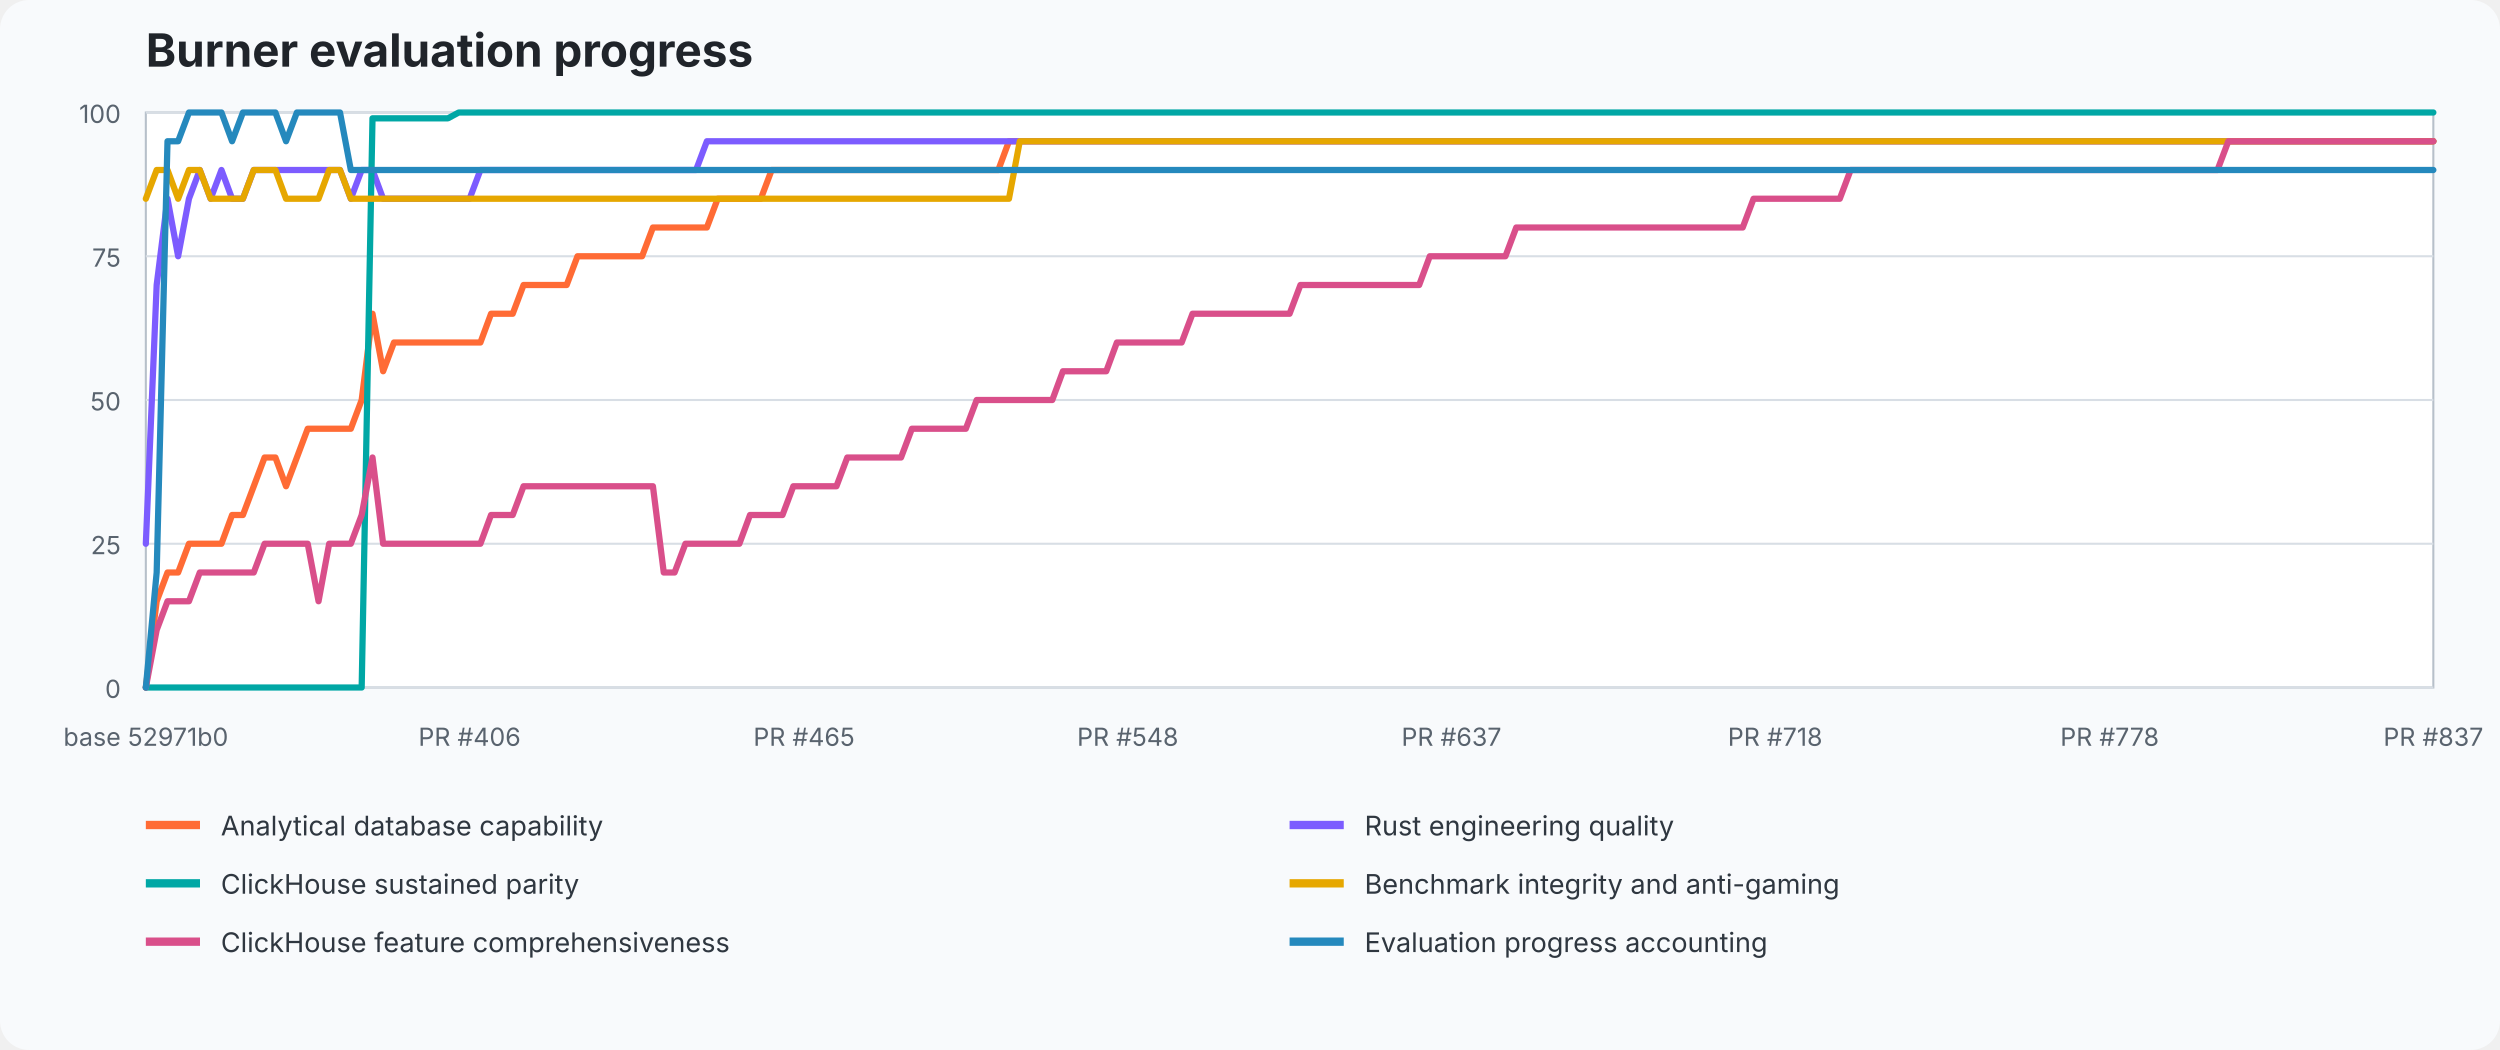
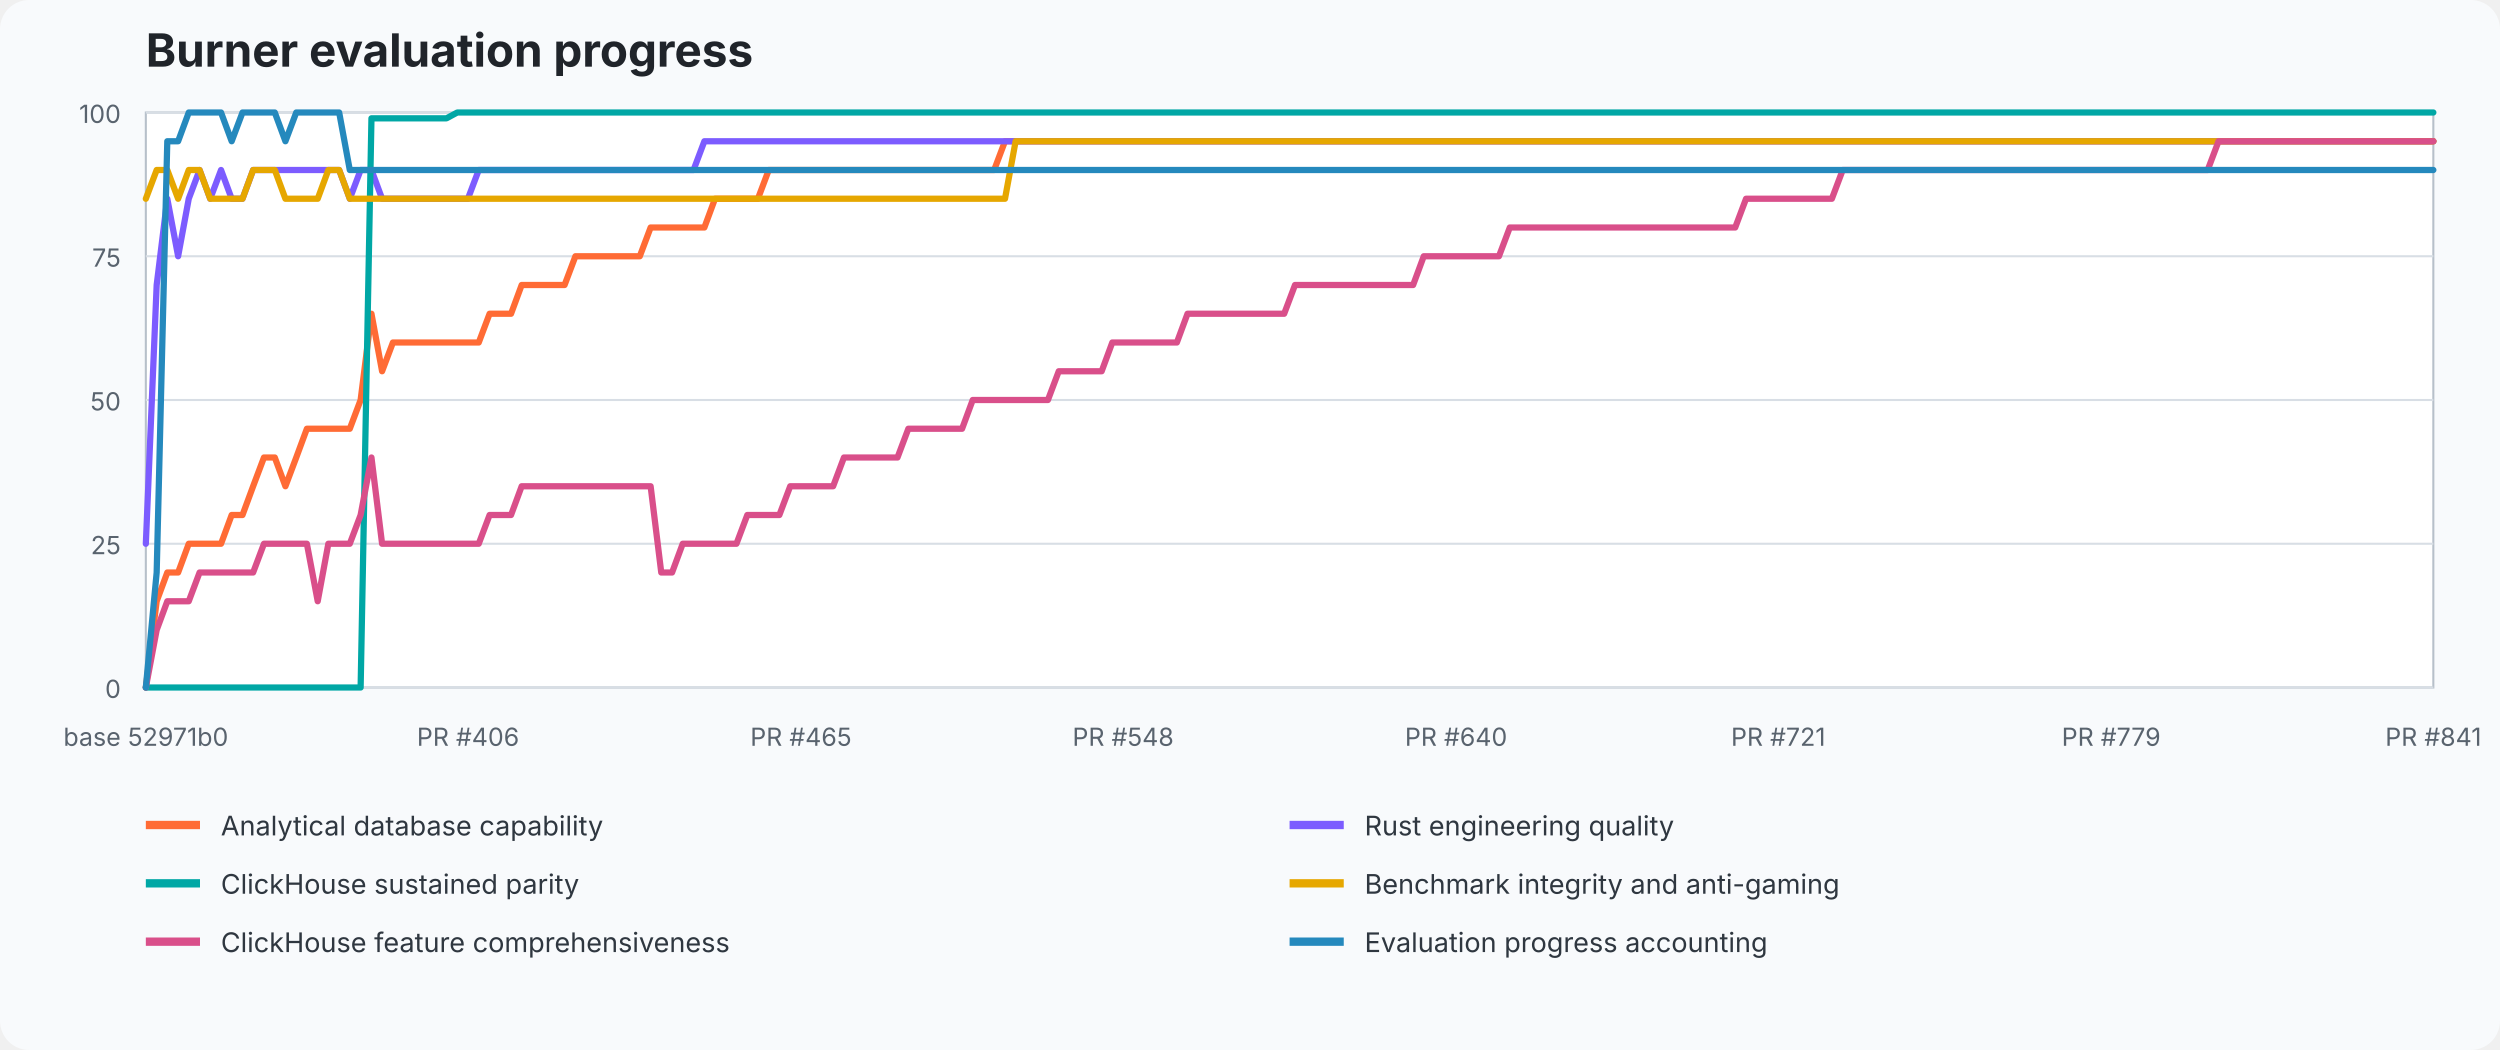
<svg xmlns="http://www.w3.org/2000/svg" width="1200" height="504" viewBox="0 0 1200 504" role="img" aria-labelledby="title desc">
  <style>text{font-family:ui-sans-serif,system-ui,-apple-system,BlinkMacSystemFont,"Segoe UI",sans-serif}.title{font-size:22px;font-weight:700;fill:#20242a}.axis{font-size:12px;fill:#59636e}.legend{font-size:13px;fill:#2f3740}.grid{stroke:#d8dee5;stroke-width:1}.plot{fill:#fff;stroke:#b7c0ca}</style>
  <rect width="100%" height="100%" fill="#f8fafc" rx="14" />
  <text x="70" y="32" class="title">Burner evaluation progress</text>
  <rect x="70" y="54" width="1098" height="276" class="plot" />
  <line x1="70" y1="330" x2="1168" y2="330" class="grid" />
  <text x="58" y="335" text-anchor="end" class="axis">0</text>
  <line x1="70" y1="261" x2="1168" y2="261" class="grid" />
  <text x="58" y="266" text-anchor="end" class="axis">25</text>
  <line x1="70" y1="192" x2="1168" y2="192" class="grid" />
  <text x="58" y="197" text-anchor="end" class="axis">50</text>
  <line x1="70" y1="123" x2="1168" y2="123" class="grid" />
  <text x="58" y="128" text-anchor="end" class="axis">75</text>
  <line x1="70" y1="54" x2="1168" y2="54" class="grid" />
  <text x="58" y="59" text-anchor="end" class="axis">100</text>
-   <polyline points="70.0,330.0 75.2,288.6 80.4,274.8 85.5,274.8 90.7,261.0 95.9,261.0 101.1,261.0 106.3,261.0 111.4,247.2 116.6,247.2 121.8,233.4 127.0,219.6 132.2,219.6 137.3,233.4 142.5,219.6 147.7,205.8 152.9,205.8 158.0,205.8 163.2,205.8 168.4,205.8 173.6,192.0 178.8,150.6 183.9,178.2 189.1,164.4 194.3,164.4 199.5,164.4 204.7,164.4 209.8,164.4 215.0,164.4 220.2,164.4 225.4,164.4 230.6,164.4 235.7,150.6 240.9,150.6 246.1,150.6 251.3,136.8 256.5,136.8 261.6,136.8 266.8,136.8 272.0,136.8 277.2,123.0 282.3,123.0 287.5,123.0 292.7,123.0 297.9,123.0 303.1,123.0 308.2,123.0 313.4,109.2 318.6,109.2 323.8,109.2 329.0,109.2 334.1,109.2 339.3,109.2 344.5,95.4 349.7,95.4 354.9,95.4 360.0,95.4 365.2,95.4 370.4,81.6 375.6,81.6 380.8,81.6 385.9,81.6 391.1,81.6 396.3,81.6 401.5,81.6 406.7,81.6 411.8,81.6 417.0,81.6 422.2,81.6 427.4,81.6 432.5,81.6 437.7,81.6 442.9,81.6 448.1,81.6 453.3,81.6 458.4,81.6 463.6,81.6 468.8,81.6 474.0,81.6 479.2,81.6 484.3,67.8 489.5,67.8 494.7,67.8 499.9,67.8 505.1,67.8 510.2,67.8 515.4,67.8 520.6,67.8 525.8,67.8 531.0,67.8 536.1,67.8 541.3,67.8 546.5,67.8 551.7,67.8 556.8,67.8 562.0,67.8 567.2,67.8 572.4,67.8 577.6,67.8 582.7,67.8 587.9,67.8 593.1,67.8 598.3,67.8 603.5,67.8 608.6,67.8 613.8,67.8 619.0,67.8 624.2,67.8 629.4,67.8 634.5,67.8 639.7,67.8 644.9,67.8 650.1,67.8 655.3,67.8 660.4,67.8 665.6,67.8 670.8,67.8 676.0,67.8 681.2,67.8 686.3,67.8 691.5,67.8 696.7,67.8 701.9,67.8 707.0,67.8 712.2,67.8 717.4,67.8 722.6,67.8 727.8,67.8 732.9,67.8 738.1,67.8 743.3,67.8 748.5,67.8 753.7,67.8 758.8,67.8 764.0,67.8 769.2,67.8 774.4,67.8 779.6,67.8 784.7,67.8 789.9,67.8 795.1,67.8 800.3,67.8 805.5,67.8 810.6,67.8 815.8,67.8 821.0,67.8 826.2,67.8 831.3,67.8 836.5,67.8 841.7,67.8 846.9,67.8 852.1,67.8 857.2,67.8 862.4,67.8 867.6,67.8 872.8,67.8 878.0,67.8 883.1,67.8 888.3,67.8 893.5,67.8 898.7,67.8 903.9,67.8 909.0,67.8 914.2,67.8 919.4,67.8 924.6,67.8 929.8,67.8 934.9,67.8 940.1,67.8 945.3,67.8 950.5,67.8 955.7,67.8 960.8,67.8 966.0,67.8 971.2,67.8 976.4,67.8 981.5,67.8 986.7,67.8 991.9,67.8 997.1,67.8 1002.3,67.8 1007.4,67.8 1012.6,67.8 1017.8,67.8 1023.0,67.8 1028.2,67.8 1033.3,67.8 1038.5,67.8 1043.7,67.8 1048.9,67.8 1054.1,67.8 1059.2,67.8 1064.4,67.8 1069.6,67.8 1074.8,67.8 1080.0,67.8 1085.1,67.8 1090.3,67.8 1095.5,67.8 1100.7,67.8 1105.8,67.8 1111.0,67.8 1116.2,67.8 1121.4,67.8 1126.6,67.8 1131.7,67.8 1136.9,67.8 1142.1,67.8 1147.3,67.8 1152.5,67.8 1157.6,67.8 1162.8,67.8 1168.0,67.8" fill="none" stroke="#ff6b35" stroke-width="3" stroke-linejoin="round" stroke-linecap="round" />
-   <polyline points="70.0,261.0 75.2,136.8 80.4,95.4 85.5,123.0 90.7,95.4 95.9,81.6 101.1,95.4 106.3,81.6 111.4,95.4 116.6,95.4 121.8,81.6 127.0,81.6 132.2,81.6 137.3,81.6 142.5,81.6 147.7,81.6 152.9,81.6 158.0,81.6 163.2,81.6 168.4,95.4 173.6,81.6 178.8,81.6 183.9,95.4 189.1,95.4 194.3,95.4 199.5,95.4 204.7,95.4 209.8,95.4 215.0,95.4 220.2,95.4 225.4,95.4 230.6,81.6 235.7,81.6 240.9,81.6 246.1,81.6 251.3,81.6 256.5,81.6 261.6,81.6 266.8,81.6 272.0,81.6 277.2,81.6 282.3,81.6 287.5,81.6 292.7,81.6 297.9,81.6 303.1,81.6 308.2,81.6 313.4,81.6 318.6,81.6 323.8,81.6 329.0,81.6 334.1,81.6 339.3,67.8 344.5,67.8 349.7,67.8 354.9,67.8 360.0,67.8 365.2,67.8 370.4,67.8 375.6,67.8 380.8,67.8 385.9,67.8 391.1,67.8 396.3,67.8 401.5,67.8 406.7,67.8 411.8,67.8 417.0,67.8 422.2,67.8 427.4,67.8 432.5,67.8 437.7,67.8 442.9,67.8 448.1,67.8 453.3,67.8 458.4,67.8 463.6,67.8 468.8,67.8 474.0,67.8 479.2,67.8 484.3,67.8 489.5,67.8 494.7,67.8 499.9,67.8 505.1,67.8 510.2,67.8 515.4,67.8 520.6,67.8 525.8,67.8 531.0,67.8 536.1,67.8 541.3,67.8 546.5,67.8 551.7,67.8 556.8,67.8 562.0,67.8 567.2,67.8 572.4,67.8 577.6,67.8 582.7,67.8 587.9,67.8 593.1,67.8 598.3,67.8 603.5,67.8 608.6,67.8 613.8,67.8 619.0,67.8 624.2,67.8 629.4,67.8 634.5,67.8 639.7,67.8 644.9,67.8 650.1,67.8 655.3,67.8 660.4,67.8 665.6,67.8 670.8,67.8 676.0,67.8 681.2,67.8 686.3,67.8 691.5,67.8 696.7,67.8 701.9,67.8 707.0,67.8 712.2,67.8 717.4,67.8 722.6,67.8 727.8,67.8 732.9,67.8 738.1,67.8 743.3,67.8 748.5,67.8 753.7,67.8 758.8,67.8 764.0,67.8 769.2,67.8 774.4,67.8 779.6,67.8 784.7,67.8 789.9,67.8 795.1,67.8 800.3,67.8 805.5,67.8 810.6,67.8 815.8,67.8 821.0,67.8 826.2,67.8 831.3,67.8 836.5,67.8 841.7,67.8 846.9,67.8 852.1,67.8 857.2,67.8 862.4,67.8 867.6,67.8 872.8,67.8 878.0,67.8 883.1,67.8 888.3,67.8 893.5,67.8 898.7,67.8 903.9,67.8 909.0,67.8 914.2,67.8 919.4,67.8 924.6,67.8 929.8,67.8 934.9,67.8 940.1,67.8 945.3,67.8 950.5,67.8 955.7,67.8 960.8,67.8 966.0,67.8 971.2,67.8 976.4,67.8 981.5,67.8 986.7,67.8 991.9,67.8 997.1,67.8 1002.3,67.8 1007.4,67.8 1012.6,67.8 1017.8,67.8 1023.0,67.8 1028.2,67.8 1033.3,67.8 1038.5,67.8 1043.7,67.8 1048.9,67.8 1054.1,67.8 1059.2,67.8 1064.4,67.8 1069.6,67.8 1074.8,67.8 1080.0,67.8 1085.1,67.8 1090.3,67.8 1095.5,67.8 1100.7,67.8 1105.8,67.8 1111.0,67.8 1116.2,67.8 1121.4,67.8 1126.6,67.8 1131.7,67.8 1136.9,67.8 1142.1,67.8 1147.3,67.8 1152.5,67.8 1157.6,67.8 1162.8,67.8 1168.0,67.8" fill="none" stroke="#7c5cff" stroke-width="3" stroke-linejoin="round" stroke-linecap="round" />
-   <polyline points="70.0,330.0 75.2,330.0 80.4,330.0 85.5,330.0 90.7,330.0 95.9,330.0 101.1,330.0 106.3,330.0 111.4,330.0 116.6,330.0 121.8,330.0 127.0,330.0 132.2,330.0 137.3,330.0 142.5,330.0 147.7,330.0 152.9,330.0 158.0,330.0 163.2,330.0 168.4,330.0 173.6,330.0 178.8,56.8 183.9,56.8 189.1,56.8 194.3,56.8 199.5,56.8 204.7,56.8 209.8,56.8 215.0,56.8 220.2,54.0 225.4,54.0 230.6,54.0 235.7,54.0 240.9,54.0 246.1,54.0 251.3,54.0 256.5,54.0 261.6,54.0 266.8,54.0 272.0,54.0 277.2,54.0 282.3,54.0 287.5,54.0 292.7,54.0 297.9,54.0 303.1,54.0 308.2,54.0 313.4,54.0 318.6,54.0 323.8,54.0 329.0,54.0 334.1,54.0 339.3,54.0 344.5,54.0 349.7,54.0 354.9,54.0 360.0,54.0 365.2,54.0 370.4,54.0 375.6,54.0 380.8,54.0 385.9,54.0 391.1,54.0 396.3,54.0 401.5,54.0 406.7,54.0 411.8,54.0 417.0,54.0 422.2,54.0 427.4,54.0 432.5,54.0 437.7,54.0 442.9,54.0 448.1,54.0 453.3,54.0 458.4,54.0 463.6,54.0 468.8,54.0 474.0,54.0 479.2,54.0 484.3,54.0 489.5,54.0 494.7,54.0 499.9,54.0 505.1,54.0 510.2,54.0 515.4,54.0 520.6,54.0 525.8,54.0 531.0,54.0 536.1,54.0 541.3,54.0 546.5,54.0 551.7,54.0 556.8,54.0 562.0,54.0 567.2,54.0 572.4,54.0 577.6,54.0 582.7,54.0 587.9,54.0 593.1,54.0 598.3,54.0 603.5,54.0 608.6,54.0 613.8,54.0 619.0,54.0 624.2,54.0 629.4,54.0 634.5,54.0 639.7,54.0 644.9,54.0 650.1,54.0 655.3,54.0 660.4,54.0 665.6,54.0 670.8,54.0 676.0,54.0 681.2,54.0 686.3,54.0 691.5,54.0 696.7,54.0 701.9,54.0 707.0,54.0 712.2,54.0 717.4,54.0 722.6,54.0 727.8,54.0 732.9,54.0 738.1,54.0 743.3,54.0 748.5,54.0 753.7,54.0 758.8,54.0 764.0,54.0 769.2,54.0 774.4,54.0 779.6,54.0 784.7,54.0 789.9,54.0 795.1,54.0 800.3,54.0 805.5,54.0 810.6,54.0 815.8,54.0 821.0,54.0 826.2,54.0 831.3,54.0 836.5,54.0 841.7,54.0 846.9,54.0 852.1,54.0 857.2,54.0 862.4,54.0 867.6,54.0 872.8,54.0 878.0,54.0 883.1,54.0 888.3,54.0 893.5,54.0 898.7,54.0 903.9,54.0 909.0,54.0 914.2,54.0 919.4,54.0 924.6,54.0 929.8,54.0 934.9,54.0 940.1,54.0 945.3,54.0 950.5,54.0 955.7,54.0 960.8,54.0 966.0,54.0 971.2,54.0 976.4,54.0 981.5,54.0 986.7,54.0 991.9,54.0 997.1,54.0 1002.3,54.0 1007.4,54.0 1012.6,54.0 1017.8,54.0 1023.0,54.0 1028.2,54.0 1033.3,54.0 1038.5,54.0 1043.7,54.0 1048.9,54.0 1054.1,54.0 1059.2,54.0 1064.4,54.0 1069.6,54.0 1074.8,54.0 1080.0,54.0 1085.1,54.0 1090.3,54.0 1095.5,54.0 1100.7,54.0 1105.8,54.0 1111.0,54.0 1116.2,54.0 1121.4,54.0 1126.6,54.0 1131.7,54.0 1136.9,54.0 1142.1,54.0 1147.3,54.0 1152.5,54.0 1157.6,54.0 1162.8,54.0 1168.0,54.0" fill="none" stroke="#00a7a5" stroke-width="3" stroke-linejoin="round" stroke-linecap="round" />
-   <polyline points="70.0,95.4 75.2,81.6 80.4,81.6 85.5,95.4 90.7,81.6 95.9,81.6 101.1,95.4 106.3,95.4 111.4,95.4 116.6,95.4 121.8,81.6 127.0,81.6 132.2,81.6 137.3,95.4 142.5,95.4 147.7,95.4 152.9,95.4 158.0,81.6 163.2,81.6 168.4,95.4 173.6,95.4 178.8,95.4 183.9,95.4 189.1,95.4 194.3,95.4 199.5,95.4 204.7,95.4 209.8,95.4 215.0,95.4 220.2,95.4 225.4,95.4 230.6,95.4 235.7,95.4 240.9,95.4 246.1,95.4 251.3,95.4 256.5,95.4 261.6,95.4 266.8,95.4 272.0,95.4 277.2,95.4 282.3,95.4 287.5,95.4 292.7,95.4 297.9,95.4 303.1,95.4 308.2,95.4 313.4,95.4 318.6,95.4 323.8,95.4 329.0,95.4 334.1,95.4 339.3,95.4 344.5,95.4 349.7,95.4 354.9,95.4 360.0,95.4 365.2,95.4 370.4,95.4 375.6,95.4 380.8,95.4 385.9,95.4 391.1,95.4 396.3,95.4 401.5,95.4 406.7,95.4 411.8,95.4 417.0,95.4 422.2,95.4 427.4,95.4 432.5,95.4 437.7,95.4 442.9,95.4 448.1,95.4 453.3,95.4 458.4,95.4 463.6,95.4 468.8,95.4 474.0,95.4 479.2,95.4 484.3,95.4 489.5,67.8 494.7,67.8 499.9,67.8 505.1,67.8 510.2,67.8 515.4,67.8 520.6,67.8 525.8,67.8 531.0,67.8 536.1,67.8 541.3,67.8 546.5,67.8 551.7,67.8 556.8,67.8 562.0,67.8 567.2,67.8 572.4,67.8 577.6,67.8 582.7,67.8 587.9,67.8 593.1,67.8 598.3,67.8 603.5,67.8 608.6,67.8 613.8,67.8 619.0,67.8 624.2,67.8 629.4,67.8 634.5,67.8 639.7,67.8 644.9,67.8 650.1,67.8 655.3,67.8 660.4,67.8 665.6,67.8 670.8,67.8 676.0,67.8 681.2,67.8 686.3,67.8 691.5,67.8 696.7,67.8 701.9,67.8 707.0,67.8 712.2,67.8 717.4,67.8 722.6,67.8 727.8,67.8 732.9,67.8 738.1,67.8 743.3,67.8 748.5,67.8 753.7,67.8 758.8,67.8 764.0,67.8 769.2,67.8 774.4,67.8 779.6,67.8 784.7,67.8 789.9,67.8 795.1,67.8 800.3,67.8 805.5,67.8 810.6,67.8 815.8,67.8 821.0,67.8 826.2,67.8 831.3,67.8 836.5,67.8 841.7,67.8 846.9,67.8 852.1,67.8 857.2,67.8 862.4,67.8 867.6,67.8 872.8,67.8 878.0,67.8 883.1,67.8 888.3,67.8 893.5,67.8 898.7,67.8 903.9,67.8 909.0,67.8 914.2,67.8 919.4,67.8 924.6,67.8 929.8,67.8 934.9,67.8 940.1,67.8 945.3,67.8 950.5,67.8 955.7,67.8 960.8,67.8 966.0,67.8 971.2,67.8 976.4,67.8 981.5,67.8 986.7,67.8 991.9,67.8 997.1,67.8 1002.3,67.8 1007.4,67.8 1012.6,67.8 1017.8,67.8 1023.0,67.8 1028.2,67.8 1033.3,67.8 1038.5,67.8 1043.7,67.8 1048.9,67.8 1054.1,67.8 1059.2,67.8 1064.4,67.8 1069.6,67.8 1074.8,67.8 1080.0,67.8 1085.1,67.8 1090.3,67.8 1095.5,67.8 1100.7,67.8 1105.8,67.8 1111.0,67.8 1116.2,67.8 1121.4,67.8 1126.6,67.8 1131.7,67.8 1136.9,67.8 1142.1,67.8 1147.3,67.8 1152.5,67.8 1157.6,67.8 1162.8,67.8 1168.0,67.8" fill="none" stroke="#e6a700" stroke-width="3" stroke-linejoin="round" stroke-linecap="round" />
-   <polyline points="70.0,330.0 75.2,302.4 80.4,288.6 85.5,288.6 90.7,288.6 95.9,274.8 101.1,274.8 106.3,274.8 111.4,274.8 116.6,274.8 121.8,274.8 127.0,261.0 132.2,261.0 137.3,261.0 142.5,261.0 147.7,261.0 152.9,288.6 158.0,261.0 163.2,261.0 168.4,261.0 173.6,247.2 178.8,219.6 183.9,261.0 189.1,261.0 194.3,261.0 199.5,261.0 204.7,261.0 209.8,261.0 215.0,261.0 220.2,261.0 225.4,261.0 230.6,261.0 235.7,247.2 240.9,247.2 246.1,247.2 251.3,233.4 256.5,233.4 261.6,233.4 266.8,233.4 272.0,233.4 277.2,233.4 282.3,233.4 287.5,233.4 292.7,233.4 297.9,233.4 303.1,233.4 308.2,233.4 313.4,233.4 318.6,274.8 323.8,274.8 329.0,261.0 334.1,261.0 339.3,261.0 344.5,261.0 349.7,261.0 354.9,261.0 360.0,247.2 365.2,247.2 370.4,247.2 375.6,247.2 380.8,233.4 385.9,233.4 391.1,233.4 396.3,233.4 401.5,233.4 406.7,219.6 411.8,219.6 417.0,219.6 422.2,219.6 427.4,219.6 432.5,219.6 437.7,205.8 442.9,205.8 448.1,205.8 453.3,205.8 458.4,205.8 463.6,205.8 468.8,192.0 474.0,192.0 479.2,192.0 484.3,192.0 489.5,192.0 494.7,192.0 499.9,192.0 505.1,192.0 510.2,178.2 515.4,178.2 520.6,178.2 525.8,178.2 531.0,178.2 536.1,164.4 541.3,164.4 546.5,164.4 551.7,164.4 556.8,164.4 562.0,164.4 567.2,164.4 572.4,150.6 577.6,150.6 582.7,150.6 587.9,150.6 593.1,150.6 598.3,150.6 603.5,150.6 608.6,150.6 613.8,150.6 619.0,150.6 624.2,136.8 629.4,136.8 634.5,136.8 639.7,136.8 644.9,136.8 650.1,136.8 655.3,136.8 660.4,136.8 665.6,136.8 670.8,136.8 676.0,136.8 681.2,136.8 686.3,123.0 691.5,123.0 696.7,123.0 701.9,123.0 707.0,123.0 712.2,123.0 717.4,123.0 722.6,123.0 727.8,109.2 732.9,109.2 738.1,109.2 743.3,109.2 748.5,109.2 753.7,109.2 758.8,109.2 764.0,109.2 769.2,109.2 774.4,109.2 779.6,109.2 784.7,109.2 789.9,109.2 795.1,109.2 800.3,109.2 805.5,109.2 810.6,109.2 815.8,109.2 821.0,109.2 826.2,109.2 831.3,109.2 836.5,109.2 841.7,95.4 846.9,95.4 852.1,95.4 857.2,95.4 862.4,95.4 867.6,95.4 872.8,95.4 878.0,95.4 883.1,95.4 888.3,81.6 893.5,81.6 898.7,81.6 903.9,81.6 909.0,81.6 914.2,81.6 919.4,81.6 924.6,81.6 929.8,81.6 934.9,81.6 940.1,81.6 945.3,81.6 950.5,81.6 955.7,81.6 960.8,81.6 966.0,81.6 971.2,81.6 976.4,81.6 981.5,81.6 986.7,81.6 991.9,81.6 997.1,81.6 1002.3,81.6 1007.4,81.6 1012.6,81.6 1017.8,81.6 1023.0,81.6 1028.2,81.6 1033.3,81.6 1038.5,81.6 1043.7,81.6 1048.9,81.6 1054.1,81.6 1059.2,81.6 1064.4,81.6 1069.6,67.8 1074.8,67.8 1080.0,67.8 1085.1,67.8 1090.3,67.8 1095.5,67.8 1100.7,67.8 1105.8,67.8 1111.0,67.8 1116.2,67.8 1121.4,67.8 1126.6,67.8 1131.7,67.8 1136.9,67.8 1142.1,67.8 1147.3,67.8 1152.5,67.8 1157.6,67.8 1162.8,67.8 1168.0,67.8" fill="none" stroke="#d94f8a" stroke-width="3" stroke-linejoin="round" stroke-linecap="round" />
-   <polyline points="70.0,330.0 75.2,274.8 80.4,67.8 85.5,67.8 90.7,54.0 95.9,54.0 101.1,54.0 106.3,54.0 111.4,67.8 116.6,54.0 121.8,54.0 127.0,54.0 132.2,54.0 137.3,67.8 142.5,54.0 147.7,54.0 152.9,54.0 158.0,54.0 163.2,54.0 168.4,81.6 173.6,81.6 178.8,81.6 183.9,81.6 189.1,81.6 194.3,81.6 199.5,81.6 204.7,81.6 209.8,81.6 215.0,81.6 220.2,81.6 225.4,81.6 230.6,81.6 235.7,81.6 240.9,81.6 246.1,81.6 251.3,81.6 256.5,81.6 261.6,81.6 266.8,81.6 272.0,81.6 277.2,81.6 282.3,81.6 287.5,81.6 292.7,81.6 297.9,81.6 303.1,81.6 308.2,81.6 313.4,81.6 318.6,81.6 323.8,81.6 329.0,81.6 334.1,81.6 339.3,81.6 344.5,81.6 349.7,81.6 354.9,81.6 360.0,81.6 365.2,81.6 370.4,81.6 375.6,81.6 380.8,81.6 385.9,81.6 391.1,81.6 396.3,81.6 401.5,81.6 406.7,81.6 411.8,81.6 417.0,81.6 422.2,81.6 427.4,81.6 432.5,81.6 437.7,81.6 442.9,81.6 448.1,81.6 453.3,81.6 458.4,81.6 463.6,81.6 468.8,81.6 474.0,81.6 479.2,81.6 484.3,81.6 489.5,81.6 494.7,81.6 499.9,81.6 505.1,81.6 510.2,81.6 515.4,81.6 520.6,81.6 525.8,81.6 531.0,81.6 536.1,81.6 541.3,81.6 546.5,81.6 551.7,81.6 556.8,81.6 562.0,81.6 567.2,81.6 572.4,81.6 577.6,81.6 582.7,81.6 587.9,81.6 593.1,81.6 598.3,81.6 603.5,81.6 608.6,81.6 613.8,81.6 619.0,81.6 624.2,81.6 629.4,81.6 634.5,81.6 639.7,81.6 644.9,81.6 650.1,81.6 655.3,81.6 660.4,81.6 665.6,81.6 670.8,81.6 676.0,81.6 681.2,81.6 686.3,81.6 691.5,81.6 696.7,81.6 701.9,81.6 707.0,81.6 712.2,81.6 717.4,81.6 722.6,81.6 727.8,81.6 732.9,81.6 738.1,81.6 743.3,81.6 748.5,81.6 753.7,81.6 758.8,81.6 764.0,81.6 769.2,81.6 774.4,81.6 779.6,81.6 784.7,81.6 789.9,81.6 795.1,81.6 800.3,81.6 805.5,81.6 810.6,81.6 815.8,81.6 821.0,81.6 826.2,81.6 831.3,81.6 836.5,81.6 841.7,81.6 846.9,81.6 852.1,81.6 857.2,81.6 862.4,81.6 867.6,81.6 872.8,81.6 878.0,81.6 883.1,81.6 888.3,81.6 893.5,81.6 898.7,81.6 903.9,81.6 909.0,81.6 914.2,81.6 919.4,81.6 924.6,81.6 929.8,81.6 934.9,81.6 940.1,81.6 945.3,81.6 950.5,81.6 955.7,81.6 960.8,81.6 966.0,81.6 971.2,81.6 976.4,81.6 981.5,81.6 986.7,81.6 991.9,81.6 997.1,81.6 1002.3,81.6 1007.4,81.6 1012.6,81.6 1017.8,81.6 1023.0,81.6 1028.2,81.6 1033.3,81.6 1038.5,81.6 1043.7,81.6 1048.9,81.6 1054.1,81.6 1059.2,81.6 1064.4,81.6 1069.6,81.6 1074.8,81.6 1080.0,81.6 1085.1,81.6 1090.3,81.6 1095.5,81.6 1100.7,81.6 1105.8,81.6 1111.0,81.6 1116.2,81.6 1121.4,81.6 1126.6,81.6 1131.7,81.6 1136.9,81.6 1142.1,81.6 1147.3,81.6 1152.5,81.6 1157.6,81.6 1162.8,81.6 1168.0,81.6" fill="none" stroke="#2589bd" stroke-width="3" stroke-linejoin="round" stroke-linecap="round" />
+   <polyline points="70.0,330.0 75.2,288.6 80.3,274.8 85.5,274.8 90.6,261.0 95.8,261.0 100.9,261.0 106.1,261.0 111.2,247.2 116.4,247.2 121.5,233.4 126.7,219.6 131.9,219.6 137.0,233.4 142.2,219.6 147.3,205.8 152.5,205.8 157.6,205.8 162.8,205.8 167.9,205.8 173.1,192.0 178.3,150.6 183.4,178.2 188.6,164.4 193.7,164.4 198.9,164.4 204.0,164.4 209.2,164.4 214.3,164.4 219.5,164.4 224.6,164.4 229.8,164.4 235.0,150.6 240.1,150.6 245.3,150.6 250.4,136.8 255.6,136.8 260.7,136.8 265.9,136.8 271.0,136.8 276.2,123.0 281.4,123.0 286.5,123.0 291.7,123.0 296.8,123.0 302.0,123.0 307.1,123.0 312.3,109.2 317.4,109.2 322.6,109.2 327.7,109.2 332.9,109.2 338.1,109.2 343.2,95.4 348.4,95.4 353.5,95.4 358.7,95.4 363.8,95.4 369.0,81.6 374.1,81.6 379.3,81.6 384.5,81.6 389.6,81.6 394.8,81.6 399.9,81.6 405.1,81.6 410.2,81.6 415.4,81.6 420.5,81.6 425.7,81.6 430.8,81.6 436.0,81.6 441.2,81.6 446.3,81.6 451.5,81.6 456.6,81.6 461.8,81.6 466.9,81.6 472.1,81.6 477.2,81.6 482.4,67.8 487.5,67.8 492.7,67.8 497.9,67.8 503.0,67.8 508.2,67.8 513.3,67.8 518.5,67.8 523.6,67.8 528.8,67.8 533.9,67.8 539.1,67.8 544.3,67.8 549.4,67.8 554.6,67.8 559.7,67.8 564.9,67.8 570.0,67.8 575.2,67.8 580.3,67.8 585.5,67.8 590.6,67.8 595.8,67.8 601.0,67.8 606.1,67.8 611.3,67.8 616.4,67.8 621.6,67.8 626.7,67.8 631.9,67.8 637.0,67.8 642.2,67.8 647.4,67.8 652.5,67.8 657.7,67.8 662.8,67.8 668.0,67.8 673.1,67.8 678.3,67.8 683.4,67.8 688.6,67.8 693.7,67.8 698.9,67.8 704.1,67.8 709.2,67.8 714.4,67.8 719.5,67.8 724.7,67.8 729.8,67.8 735.0,67.8 740.1,67.8 745.3,67.8 750.5,67.8 755.6,67.8 760.8,67.8 765.9,67.8 771.1,67.8 776.2,67.8 781.4,67.8 786.5,67.8 791.7,67.8 796.8,67.8 802.0,67.8 807.2,67.8 812.3,67.8 817.5,67.8 822.6,67.8 827.8,67.8 832.9,67.8 838.1,67.8 843.2,67.8 848.4,67.8 853.5,67.8 858.7,67.8 863.9,67.8 869.0,67.8 874.2,67.8 879.3,67.8 884.5,67.8 889.6,67.8 894.8,67.8 899.9,67.8 905.1,67.8 910.3,67.8 915.4,67.8 920.6,67.8 925.7,67.8 930.9,67.8 936.0,67.8 941.2,67.8 946.3,67.8 951.5,67.8 956.6,67.8 961.8,67.8 967.0,67.8 972.1,67.8 977.3,67.8 982.4,67.8 987.6,67.8 992.7,67.8 997.9,67.8 1003.0,67.8 1008.2,67.8 1013.4,67.8 1018.5,67.8 1023.7,67.8 1028.8,67.8 1034.0,67.8 1039.1,67.8 1044.3,67.8 1049.4,67.8 1054.6,67.8 1059.7,67.8 1064.9,67.8 1070.1,67.8 1075.2,67.8 1080.4,67.8 1085.5,67.8 1090.7,67.8 1095.8,67.8 1101.0,67.8 1106.1,67.8 1111.3,67.8 1116.5,67.8 1121.6,67.8 1126.8,67.8 1131.9,67.8 1137.1,67.8 1142.2,67.8 1147.4,67.8 1152.5,67.8 1157.7,67.8 1162.8,67.8 1168.0,67.8" fill="none" stroke="#ff6b35" stroke-width="3" stroke-linejoin="round" stroke-linecap="round" />
+   <polyline points="70.0,261.0 75.2,136.8 80.3,95.4 85.5,123.0 90.6,95.4 95.8,81.6 100.9,95.4 106.1,81.6 111.2,95.4 116.4,95.4 121.5,81.6 126.7,81.6 131.9,81.6 137.0,81.6 142.2,81.6 147.3,81.6 152.5,81.6 157.6,81.6 162.8,81.6 167.9,95.4 173.1,81.6 178.3,81.6 183.4,95.4 188.6,95.4 193.7,95.4 198.9,95.4 204.0,95.4 209.2,95.4 214.3,95.4 219.5,95.4 224.6,95.4 229.8,81.6 235.0,81.6 240.1,81.6 245.3,81.6 250.4,81.6 255.6,81.6 260.7,81.6 265.9,81.6 271.0,81.6 276.2,81.6 281.4,81.6 286.5,81.6 291.7,81.6 296.8,81.6 302.0,81.6 307.1,81.6 312.3,81.6 317.4,81.6 322.6,81.6 327.7,81.6 332.9,81.6 338.1,67.8 343.2,67.8 348.4,67.8 353.5,67.8 358.7,67.8 363.8,67.8 369.0,67.8 374.1,67.8 379.3,67.8 384.5,67.8 389.6,67.8 394.8,67.8 399.9,67.8 405.1,67.8 410.2,67.8 415.4,67.8 420.5,67.8 425.7,67.8 430.8,67.8 436.0,67.8 441.2,67.8 446.3,67.8 451.5,67.8 456.6,67.8 461.8,67.8 466.9,67.8 472.1,67.8 477.2,67.8 482.4,67.8 487.5,67.8 492.7,67.8 497.9,67.8 503.0,67.8 508.2,67.8 513.3,67.8 518.5,67.8 523.6,67.8 528.8,67.8 533.9,67.8 539.1,67.8 544.3,67.8 549.4,67.8 554.6,67.8 559.7,67.8 564.9,67.8 570.0,67.8 575.2,67.8 580.3,67.8 585.5,67.8 590.6,67.8 595.8,67.8 601.0,67.8 606.1,67.8 611.3,67.8 616.4,67.8 621.6,67.8 626.7,67.8 631.9,67.8 637.0,67.8 642.2,67.8 647.4,67.8 652.5,67.8 657.7,67.8 662.8,67.8 668.0,67.8 673.1,67.8 678.3,67.8 683.4,67.8 688.6,67.8 693.7,67.8 698.9,67.8 704.1,67.8 709.2,67.8 714.4,67.8 719.5,67.8 724.7,67.8 729.8,67.8 735.0,67.8 740.1,67.8 745.3,67.8 750.5,67.8 755.6,67.8 760.8,67.8 765.9,67.8 771.1,67.8 776.2,67.8 781.4,67.8 786.5,67.8 791.7,67.8 796.8,67.8 802.0,67.8 807.2,67.8 812.3,67.8 817.5,67.8 822.6,67.8 827.8,67.8 832.9,67.8 838.1,67.8 843.2,67.8 848.4,67.8 853.5,67.8 858.7,67.8 863.9,67.8 869.0,67.8 874.2,67.8 879.3,67.8 884.5,67.8 889.6,67.8 894.8,67.8 899.9,67.8 905.1,67.8 910.3,67.8 915.4,67.8 920.6,67.8 925.7,67.8 930.9,67.8 936.0,67.8 941.2,67.8 946.3,67.8 951.5,67.8 956.6,67.8 961.8,67.8 967.0,67.8 972.1,67.8 977.3,67.8 982.4,67.8 987.6,67.8 992.7,67.8 997.9,67.8 1003.0,67.8 1008.2,67.8 1013.4,67.8 1018.5,67.8 1023.7,67.8 1028.8,67.8 1034.0,67.8 1039.1,67.8 1044.3,67.8 1049.4,67.8 1054.6,67.8 1059.7,67.8 1064.9,67.8 1070.1,67.8 1075.2,67.8 1080.4,67.8 1085.5,67.8 1090.7,67.8 1095.8,67.8 1101.0,67.8 1106.1,67.8 1111.3,67.8 1116.5,67.8 1121.6,67.8 1126.8,67.8 1131.9,67.8 1137.1,67.8 1142.2,67.8 1147.4,67.8 1152.5,67.8 1157.7,67.8 1162.8,67.8 1168.0,67.8" fill="none" stroke="#7c5cff" stroke-width="3" stroke-linejoin="round" stroke-linecap="round" />
+   <polyline points="70.0,330.0 75.2,330.0 80.3,330.0 85.5,330.0 90.6,330.0 95.8,330.0 100.9,330.0 106.1,330.0 111.2,330.0 116.4,330.0 121.5,330.0 126.7,330.0 131.9,330.0 137.0,330.0 142.2,330.0 147.3,330.0 152.5,330.0 157.6,330.0 162.8,330.0 167.9,330.0 173.1,330.0 178.3,56.8 183.4,56.8 188.6,56.8 193.7,56.8 198.9,56.8 204.0,56.8 209.2,56.8 214.3,56.8 219.5,54.0 224.6,54.0 229.8,54.0 235.0,54.0 240.1,54.0 245.3,54.0 250.4,54.0 255.6,54.0 260.7,54.0 265.9,54.0 271.0,54.0 276.2,54.0 281.4,54.0 286.5,54.0 291.7,54.0 296.8,54.0 302.0,54.0 307.1,54.0 312.3,54.0 317.4,54.0 322.6,54.0 327.7,54.0 332.9,54.0 338.1,54.0 343.2,54.0 348.4,54.0 353.5,54.0 358.7,54.0 363.8,54.0 369.0,54.0 374.1,54.0 379.3,54.0 384.5,54.0 389.6,54.0 394.8,54.0 399.9,54.0 405.1,54.0 410.2,54.0 415.4,54.0 420.5,54.0 425.7,54.0 430.8,54.0 436.0,54.0 441.2,54.0 446.3,54.0 451.5,54.0 456.6,54.0 461.8,54.0 466.9,54.0 472.1,54.0 477.2,54.0 482.4,54.0 487.5,54.0 492.7,54.0 497.9,54.0 503.0,54.0 508.2,54.0 513.3,54.0 518.5,54.0 523.6,54.0 528.8,54.0 533.9,54.0 539.1,54.0 544.3,54.0 549.4,54.0 554.6,54.0 559.7,54.0 564.9,54.0 570.0,54.0 575.2,54.0 580.3,54.0 585.5,54.0 590.6,54.0 595.8,54.0 601.0,54.0 606.1,54.0 611.3,54.0 616.4,54.0 621.6,54.0 626.7,54.0 631.9,54.0 637.0,54.0 642.2,54.0 647.4,54.0 652.5,54.0 657.7,54.0 662.8,54.0 668.0,54.0 673.1,54.0 678.3,54.0 683.4,54.0 688.6,54.0 693.7,54.0 698.9,54.0 704.1,54.0 709.2,54.0 714.4,54.0 719.5,54.0 724.7,54.0 729.8,54.0 735.0,54.0 740.1,54.0 745.3,54.0 750.5,54.0 755.6,54.0 760.8,54.0 765.9,54.0 771.1,54.0 776.2,54.0 781.4,54.0 786.5,54.0 791.7,54.0 796.8,54.0 802.0,54.0 807.2,54.0 812.3,54.0 817.5,54.0 822.6,54.0 827.8,54.0 832.9,54.0 838.1,54.0 843.2,54.0 848.4,54.0 853.5,54.0 858.7,54.0 863.9,54.0 869.0,54.0 874.2,54.0 879.3,54.0 884.5,54.0 889.6,54.0 894.8,54.0 899.9,54.0 905.1,54.0 910.3,54.0 915.4,54.0 920.6,54.0 925.7,54.0 930.9,54.0 936.0,54.0 941.2,54.0 946.3,54.0 951.5,54.0 956.6,54.0 961.8,54.0 967.0,54.0 972.1,54.0 977.3,54.0 982.4,54.0 987.6,54.0 992.7,54.0 997.9,54.0 1003.0,54.0 1008.2,54.0 1013.4,54.0 1018.5,54.0 1023.7,54.0 1028.8,54.0 1034.0,54.0 1039.1,54.0 1044.3,54.0 1049.4,54.0 1054.6,54.0 1059.7,54.0 1064.9,54.0 1070.1,54.0 1075.2,54.0 1080.4,54.0 1085.5,54.0 1090.7,54.0 1095.8,54.0 1101.0,54.0 1106.1,54.0 1111.3,54.0 1116.5,54.0 1121.6,54.0 1126.8,54.0 1131.9,54.0 1137.1,54.0 1142.2,54.0 1147.4,54.0 1152.5,54.0 1157.7,54.0 1162.8,54.0 1168.0,54.0" fill="none" stroke="#00a7a5" stroke-width="3" stroke-linejoin="round" stroke-linecap="round" />
+   <polyline points="70.0,95.4 75.2,81.6 80.3,81.6 85.5,95.4 90.6,81.6 95.8,81.6 100.9,95.4 106.1,95.4 111.2,95.4 116.4,95.4 121.5,81.6 126.7,81.6 131.9,81.6 137.0,95.4 142.2,95.4 147.3,95.4 152.5,95.4 157.6,81.6 162.8,81.6 167.9,95.4 173.1,95.4 178.3,95.4 183.4,95.4 188.6,95.4 193.7,95.4 198.9,95.4 204.0,95.4 209.2,95.4 214.3,95.4 219.5,95.4 224.6,95.4 229.8,95.4 235.0,95.4 240.1,95.4 245.3,95.4 250.4,95.4 255.6,95.4 260.7,95.4 265.9,95.4 271.0,95.4 276.2,95.4 281.4,95.4 286.5,95.4 291.7,95.4 296.8,95.4 302.0,95.4 307.1,95.4 312.3,95.4 317.4,95.4 322.6,95.4 327.7,95.4 332.9,95.4 338.1,95.4 343.2,95.4 348.4,95.4 353.5,95.4 358.7,95.4 363.8,95.4 369.0,95.4 374.1,95.4 379.3,95.4 384.5,95.4 389.6,95.4 394.8,95.4 399.9,95.4 405.1,95.4 410.2,95.4 415.4,95.4 420.5,95.4 425.7,95.4 430.8,95.4 436.0,95.4 441.2,95.4 446.3,95.4 451.5,95.4 456.6,95.4 461.8,95.4 466.9,95.4 472.1,95.4 477.2,95.4 482.4,95.4 487.5,67.8 492.7,67.8 497.9,67.8 503.0,67.8 508.2,67.8 513.3,67.8 518.5,67.8 523.6,67.8 528.8,67.8 533.9,67.8 539.1,67.8 544.3,67.8 549.4,67.8 554.6,67.8 559.7,67.8 564.9,67.8 570.0,67.8 575.2,67.8 580.3,67.8 585.5,67.8 590.6,67.8 595.8,67.8 601.0,67.8 606.1,67.8 611.3,67.8 616.4,67.8 621.6,67.8 626.7,67.8 631.9,67.8 637.0,67.8 642.2,67.8 647.4,67.8 652.5,67.8 657.7,67.8 662.8,67.8 668.0,67.8 673.1,67.8 678.3,67.8 683.4,67.8 688.6,67.8 693.7,67.8 698.9,67.8 704.1,67.8 709.2,67.8 714.4,67.8 719.5,67.8 724.7,67.8 729.8,67.8 735.0,67.8 740.1,67.8 745.3,67.8 750.5,67.8 755.6,67.8 760.8,67.8 765.9,67.8 771.1,67.8 776.2,67.8 781.4,67.8 786.5,67.8 791.7,67.8 796.8,67.8 802.0,67.8 807.2,67.8 812.3,67.8 817.5,67.8 822.6,67.8 827.8,67.8 832.9,67.8 838.1,67.8 843.2,67.8 848.4,67.8 853.5,67.8 858.7,67.8 863.9,67.8 869.0,67.8 874.2,67.8 879.3,67.8 884.5,67.8 889.6,67.8 894.8,67.8 899.9,67.8 905.1,67.8 910.3,67.8 915.4,67.8 920.6,67.8 925.7,67.8 930.9,67.8 936.0,67.8 941.2,67.8 946.3,67.8 951.5,67.8 956.6,67.8 961.8,67.8 967.0,67.8 972.1,67.8 977.3,67.8 982.4,67.8 987.6,67.8 992.7,67.8 997.9,67.8 1003.0,67.8 1008.2,67.8 1013.4,67.8 1018.5,67.8 1023.7,67.8 1028.8,67.8 1034.0,67.8 1039.1,67.8 1044.3,67.8 1049.4,67.8 1054.6,67.8 1059.7,67.8 1064.9,67.8 1070.1,67.8 1075.2,67.8 1080.4,67.8 1085.5,67.8 1090.7,67.8 1095.8,67.8 1101.0,67.8 1106.1,67.8 1111.3,67.8 1116.5,67.8 1121.6,67.8 1126.8,67.8 1131.9,67.8 1137.1,67.8 1142.2,67.8 1147.4,67.8 1152.5,67.8 1157.7,67.8 1162.8,67.8 1168.0,67.8" fill="none" stroke="#e6a700" stroke-width="3" stroke-linejoin="round" stroke-linecap="round" />
+   <polyline points="70.0,330.0 75.2,302.4 80.3,288.6 85.5,288.6 90.6,288.6 95.8,274.8 100.9,274.8 106.1,274.8 111.2,274.8 116.4,274.8 121.5,274.8 126.7,261.0 131.9,261.0 137.0,261.0 142.2,261.0 147.3,261.0 152.5,288.6 157.6,261.0 162.8,261.0 167.9,261.0 173.1,247.2 178.3,219.6 183.4,261.0 188.6,261.0 193.7,261.0 198.9,261.0 204.0,261.0 209.2,261.0 214.3,261.0 219.5,261.0 224.6,261.0 229.8,261.0 235.0,247.2 240.1,247.2 245.3,247.2 250.4,233.4 255.6,233.4 260.7,233.4 265.9,233.4 271.0,233.4 276.2,233.4 281.4,233.4 286.5,233.4 291.7,233.4 296.8,233.4 302.0,233.4 307.1,233.4 312.3,233.4 317.4,274.8 322.6,274.8 327.7,261.0 332.9,261.0 338.1,261.0 343.2,261.0 348.4,261.0 353.5,261.0 358.7,247.2 363.8,247.2 369.0,247.2 374.1,247.2 379.3,233.4 384.5,233.4 389.6,233.4 394.8,233.4 399.9,233.4 405.1,219.6 410.2,219.6 415.4,219.6 420.5,219.6 425.7,219.6 430.8,219.6 436.0,205.8 441.2,205.8 446.3,205.8 451.5,205.8 456.6,205.8 461.8,205.8 466.9,192.0 472.1,192.0 477.2,192.0 482.4,192.0 487.5,192.0 492.7,192.0 497.9,192.0 503.0,192.0 508.2,178.2 513.3,178.2 518.5,178.2 523.6,178.2 528.8,178.2 533.9,164.4 539.1,164.4 544.3,164.4 549.4,164.4 554.6,164.4 559.7,164.4 564.9,164.4 570.0,150.6 575.2,150.6 580.3,150.6 585.5,150.6 590.6,150.6 595.8,150.6 601.0,150.6 606.1,150.6 611.3,150.6 616.4,150.6 621.6,136.8 626.7,136.8 631.9,136.8 637.0,136.8 642.2,136.8 647.4,136.8 652.5,136.8 657.7,136.8 662.8,136.8 668.0,136.8 673.1,136.8 678.3,136.8 683.4,123.0 688.6,123.0 693.7,123.0 698.9,123.0 704.1,123.0 709.2,123.0 714.4,123.0 719.5,123.0 724.7,109.2 729.8,109.2 735.0,109.2 740.1,109.2 745.3,109.2 750.5,109.2 755.6,109.2 760.8,109.2 765.9,109.2 771.1,109.2 776.2,109.2 781.4,109.2 786.5,109.2 791.7,109.2 796.8,109.2 802.0,109.2 807.2,109.2 812.3,109.2 817.5,109.2 822.6,109.2 827.8,109.2 832.9,109.2 838.1,95.4 843.2,95.4 848.4,95.4 853.5,95.4 858.7,95.4 863.9,95.4 869.0,95.4 874.2,95.4 879.3,95.4 884.5,81.6 889.6,81.6 894.8,81.6 899.9,81.6 905.1,81.6 910.3,81.6 915.4,81.6 920.6,81.6 925.7,81.6 930.9,81.6 936.0,81.6 941.2,81.6 946.3,81.6 951.5,81.6 956.6,81.6 961.8,81.6 967.0,81.6 972.1,81.6 977.3,81.6 982.4,81.6 987.6,81.6 992.7,81.6 997.9,81.6 1003.0,81.6 1008.2,81.6 1013.4,81.6 1018.5,81.6 1023.7,81.6 1028.8,81.6 1034.0,81.6 1039.1,81.6 1044.3,81.6 1049.4,81.6 1054.6,81.6 1059.7,81.6 1064.9,67.8 1070.1,67.8 1075.2,67.8 1080.4,67.8 1085.5,67.8 1090.7,67.8 1095.8,67.8 1101.0,67.8 1106.1,67.8 1111.3,67.8 1116.5,67.8 1121.6,67.8 1126.8,67.8 1131.9,67.8 1137.1,67.8 1142.2,67.8 1147.4,67.8 1152.5,67.8 1157.7,67.8 1162.8,67.8 1168.0,67.8" fill="none" stroke="#d94f8a" stroke-width="3" stroke-linejoin="round" stroke-linecap="round" />
+   <polyline points="70.0,330.0 75.2,274.8 80.3,67.8 85.5,67.8 90.6,54.0 95.8,54.0 100.9,54.0 106.1,54.0 111.2,67.8 116.4,54.0 121.5,54.0 126.7,54.0 131.9,54.0 137.0,67.8 142.2,54.0 147.3,54.0 152.5,54.0 157.6,54.0 162.8,54.0 167.9,81.6 173.1,81.6 178.3,81.6 183.4,81.6 188.6,81.6 193.7,81.6 198.9,81.6 204.0,81.6 209.2,81.6 214.3,81.6 219.5,81.6 224.6,81.6 229.8,81.6 235.0,81.6 240.1,81.6 245.3,81.6 250.4,81.6 255.6,81.6 260.7,81.6 265.9,81.6 271.0,81.6 276.2,81.6 281.4,81.6 286.5,81.6 291.7,81.6 296.8,81.6 302.0,81.6 307.1,81.6 312.3,81.6 317.4,81.6 322.6,81.6 327.7,81.6 332.9,81.6 338.1,81.6 343.2,81.6 348.4,81.6 353.5,81.6 358.7,81.6 363.8,81.6 369.0,81.6 374.1,81.6 379.3,81.6 384.5,81.6 389.6,81.6 394.8,81.6 399.9,81.6 405.1,81.6 410.2,81.6 415.4,81.6 420.5,81.6 425.7,81.6 430.8,81.6 436.0,81.6 441.2,81.6 446.3,81.6 451.5,81.6 456.6,81.6 461.8,81.6 466.9,81.6 472.1,81.6 477.2,81.6 482.4,81.6 487.5,81.6 492.7,81.6 497.9,81.6 503.0,81.6 508.2,81.6 513.3,81.6 518.5,81.6 523.6,81.6 528.8,81.6 533.9,81.6 539.1,81.6 544.3,81.6 549.4,81.6 554.6,81.6 559.7,81.6 564.9,81.6 570.0,81.6 575.2,81.6 580.3,81.6 585.5,81.6 590.6,81.6 595.8,81.6 601.0,81.6 606.1,81.6 611.3,81.6 616.4,81.6 621.6,81.6 626.7,81.6 631.9,81.6 637.0,81.6 642.2,81.6 647.4,81.6 652.5,81.6 657.7,81.6 662.8,81.6 668.0,81.6 673.1,81.6 678.3,81.6 683.4,81.6 688.6,81.6 693.7,81.6 698.9,81.6 704.1,81.6 709.2,81.6 714.4,81.6 719.5,81.6 724.7,81.6 729.8,81.6 735.0,81.6 740.1,81.6 745.3,81.6 750.5,81.6 755.6,81.6 760.8,81.6 765.9,81.6 771.1,81.6 776.2,81.6 781.4,81.6 786.5,81.6 791.7,81.6 796.8,81.6 802.0,81.6 807.2,81.6 812.3,81.6 817.5,81.6 822.6,81.6 827.8,81.6 832.9,81.6 838.1,81.6 843.2,81.6 848.4,81.6 853.5,81.6 858.7,81.6 863.9,81.6 869.0,81.6 874.2,81.6 879.3,81.6 884.5,81.6 889.6,81.6 894.8,81.6 899.9,81.6 905.1,81.6 910.3,81.6 915.4,81.6 920.6,81.6 925.7,81.6 930.9,81.6 936.0,81.6 941.2,81.6 946.3,81.6 951.5,81.6 956.6,81.6 961.8,81.6 967.0,81.6 972.1,81.6 977.3,81.6 982.4,81.6 987.6,81.6 992.7,81.6 997.9,81.6 1003.0,81.6 1008.2,81.6 1013.4,81.6 1018.5,81.6 1023.7,81.6 1028.8,81.6 1034.0,81.6 1039.1,81.6 1044.3,81.6 1049.4,81.6 1054.6,81.6 1059.7,81.6 1064.9,81.6 1070.1,81.6 1075.2,81.6 1080.4,81.6 1085.5,81.6 1090.7,81.6 1095.8,81.6 1101.0,81.6 1106.1,81.6 1111.3,81.6 1116.5,81.6 1121.6,81.6 1126.8,81.6 1131.9,81.6 1137.1,81.6 1142.2,81.6 1147.4,81.6 1152.5,81.6 1157.7,81.6 1162.8,81.6 1168.0,81.6" fill="none" stroke="#2589bd" stroke-width="3" stroke-linejoin="round" stroke-linecap="round" />
  <text x="70" y="358" text-anchor="middle" class="axis">base 52971b0</text>
-   <text x="225.377" y="358" text-anchor="middle" class="axis">PR #406</text>
-   <text x="385.934" y="358" text-anchor="middle" class="axis">PR #465</text>
-   <text x="541.311" y="358" text-anchor="middle" class="axis">PR #548</text>
-   <text x="696.689" y="358" text-anchor="middle" class="axis">PR #637</text>
-   <text x="852.066" y="358" text-anchor="middle" class="axis">PR #718</text>
-   <text x="1012.623" y="358" text-anchor="middle" class="axis">PR #778</text>
-   <text x="1168" y="358" text-anchor="middle" class="axis">PR #837</text>
+   <text x="224.648" y="358" text-anchor="middle" class="axis">PR #406</text>
+   <text x="384.451" y="358" text-anchor="middle" class="axis">PR #465</text>
+   <text x="539.099" y="358" text-anchor="middle" class="axis">PR #548</text>
+   <text x="698.901" y="358" text-anchor="middle" class="axis">PR #640</text>
+   <text x="853.549" y="358" text-anchor="middle" class="axis">PR #721</text>
+   <text x="1013.352" y="358" text-anchor="middle" class="axis">PR #779</text>
+   <text x="1168" y="358" text-anchor="middle" class="axis">PR #841</text>
  <line x1="70" y1="396" x2="96" y2="396" stroke="#ff6b35" stroke-width="4" />
  <text x="106" y="401" class="legend">Analytical database capability</text>
  <line x1="619" y1="396" x2="645" y2="396" stroke="#7c5cff" stroke-width="4" />
  <text x="655" y="401" class="legend">Rust engineering quality</text>
  <line x1="70" y1="424" x2="96" y2="424" stroke="#00a7a5" stroke-width="4" />
  <text x="106" y="429" class="legend">ClickHouse sustained parity</text>
  <line x1="619" y1="424" x2="645" y2="424" stroke="#e6a700" stroke-width="4" />
  <text x="655" y="429" class="legend">Benchmark integrity and anti-gaming</text>
  <line x1="70" y1="452" x2="96" y2="452" stroke="#d94f8a" stroke-width="4" />
  <text x="106" y="457" class="legend">ClickHouse feature comprehensiveness</text>
  <line x1="619" y1="452" x2="645" y2="452" stroke="#2589bd" stroke-width="4" />
  <text x="655" y="457" class="legend">Evaluation progress accounting</text>
</svg>
